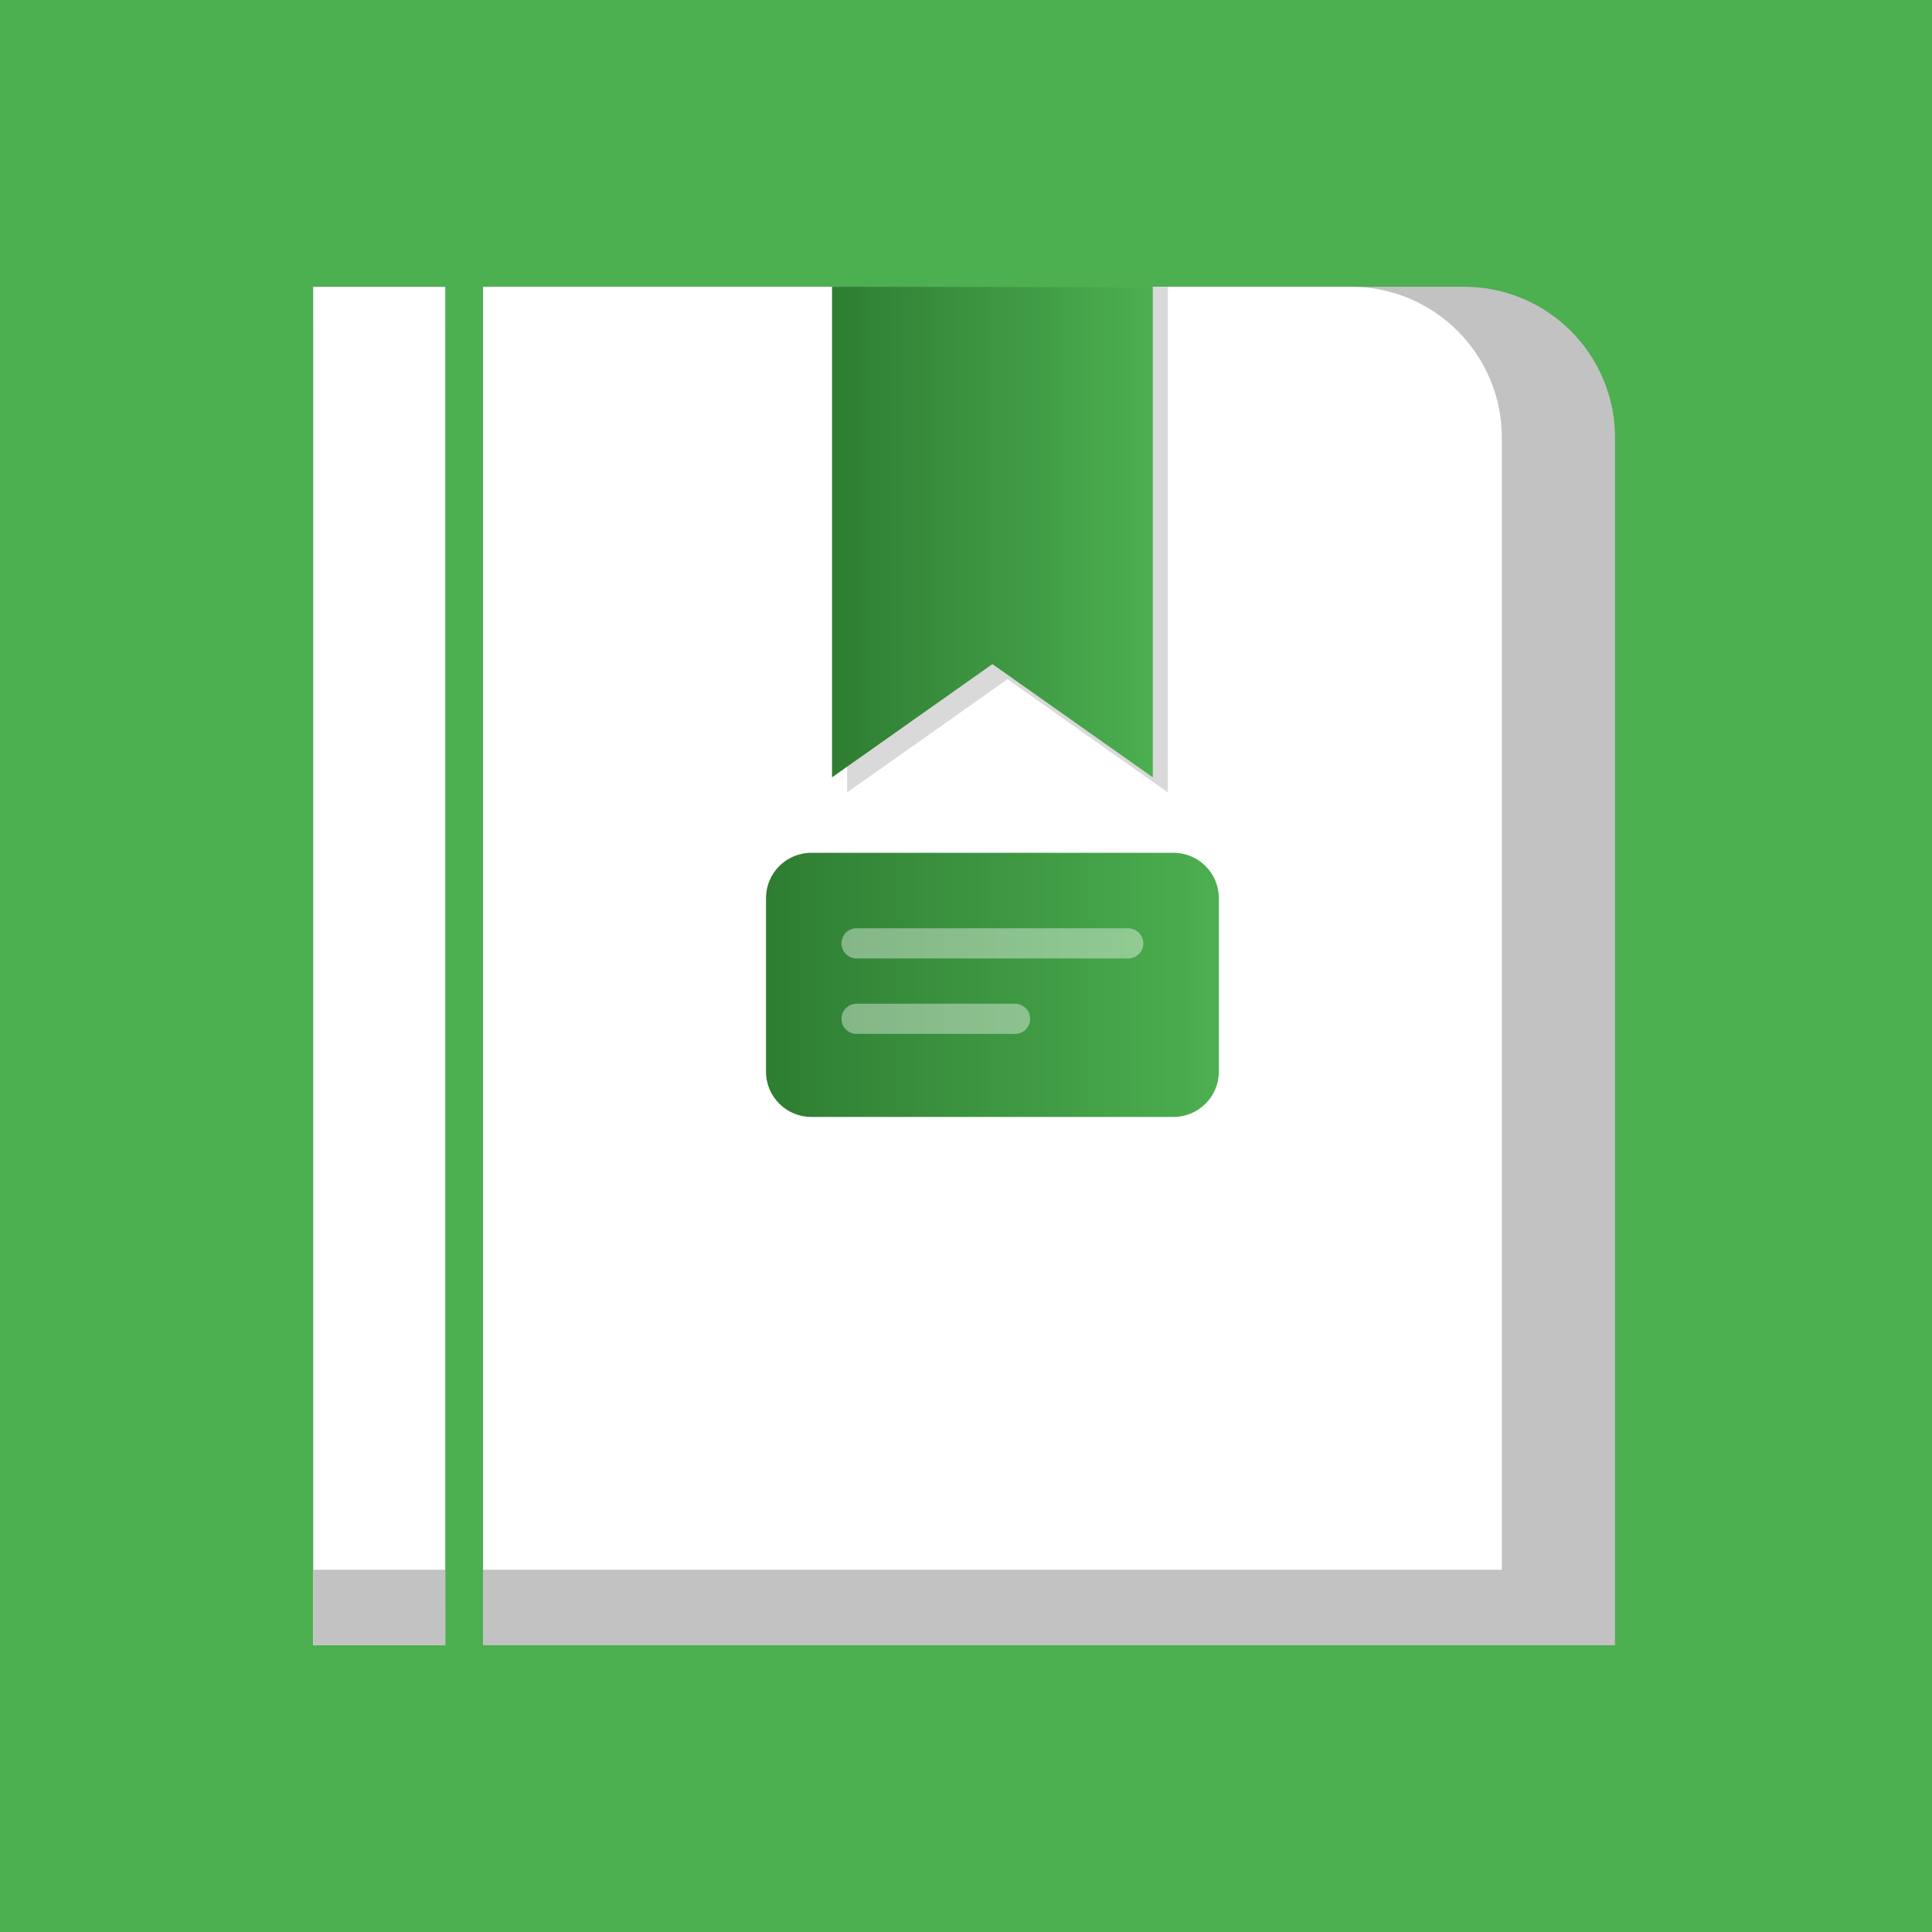
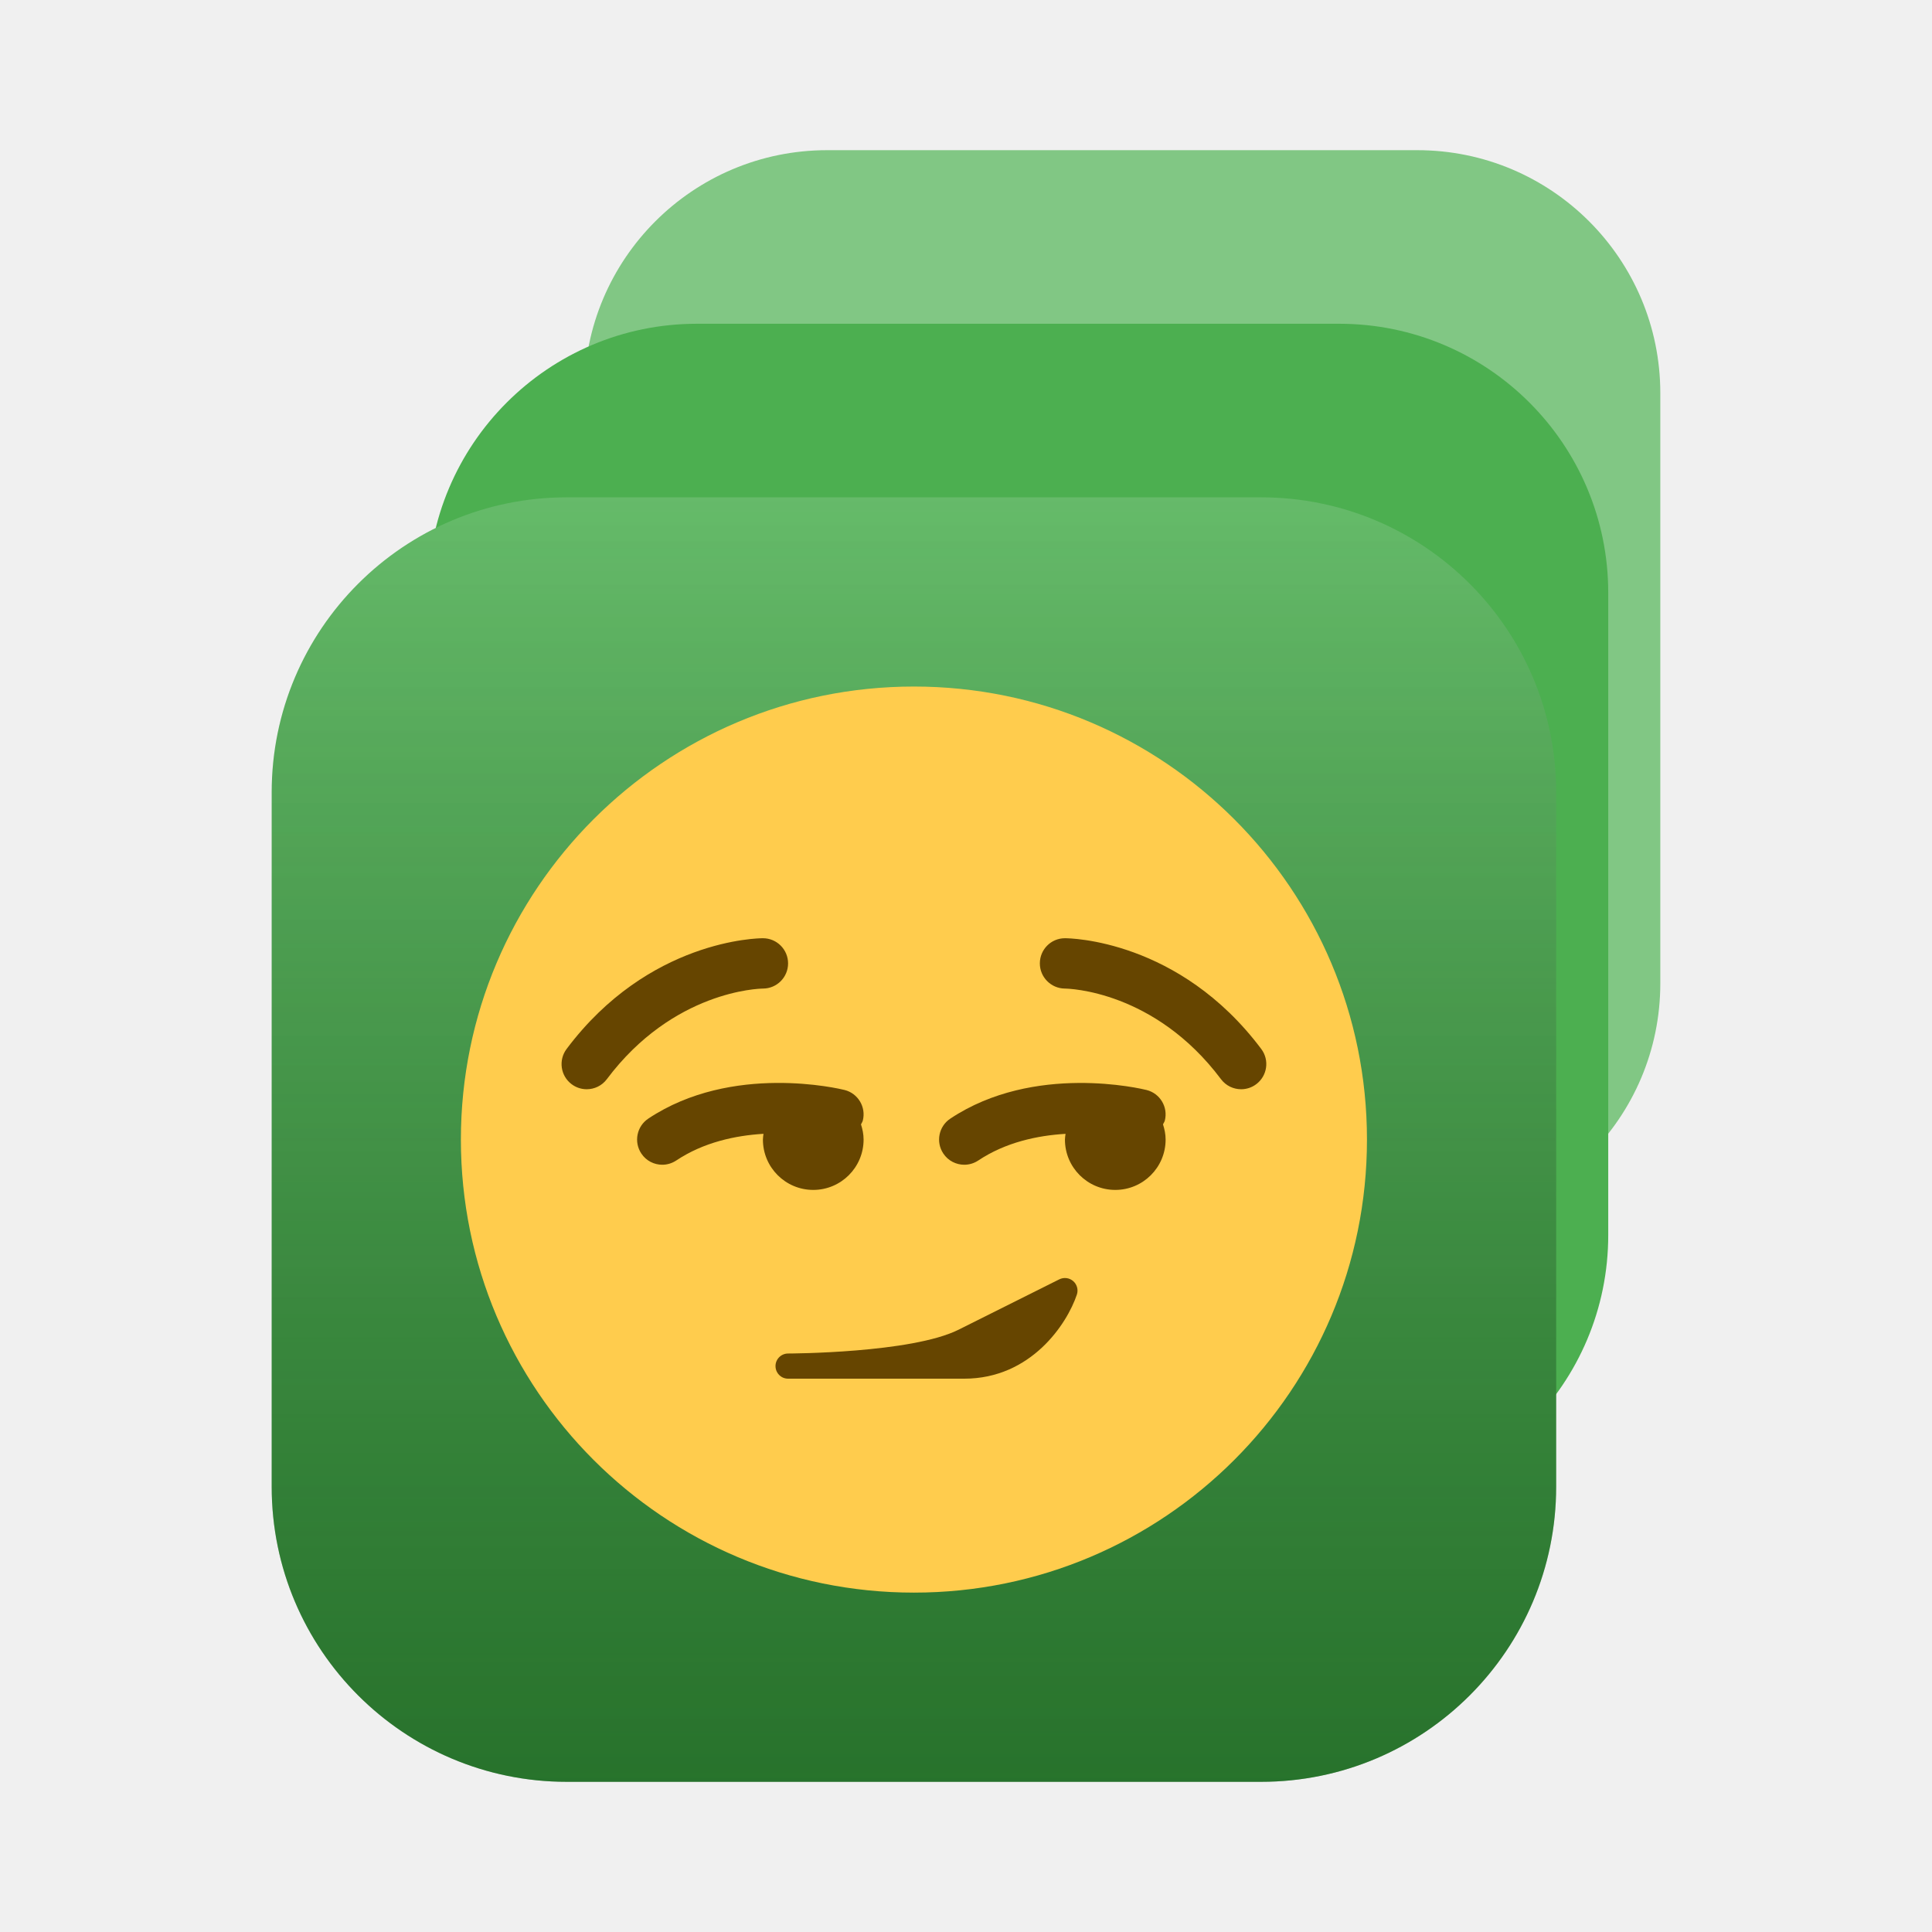
- <svg xmlns="http://www.w3.org/2000/svg" viewBox="0 0 512 512" width="1024" height="1024">
+ <svg xmlns="http://www.w3.org/2000/svg" viewBox="0 0 512 512" width="512" height="512">
  <defs>
-     <linearGradient id="bookmarkGrad" x1="0" y1="0" x2="1" y2="0">
-       <stop offset="0%" stop-color="#2E7D32" />
-       <stop offset="100%" stop-color="#4CAF50" />
+     <linearGradient id="sm" x1="0" y1="0" x2="0" y2="1">
+       <stop offset="0" stop-color="#1B5E20" stop-opacity="0" />
+       <stop offset="1" stop-color="#1B5E20" stop-opacity=".35" />
+     </linearGradient>
+     <linearGradient id="cardGrad" x1="0" y1="0" x2="0" y2="1">
+       <stop offset="0" stop-color="#66BB6A" />
+       <stop offset="1" stop-color="#2E7D32" />
    </linearGradient>
  </defs>
-   <rect width="512" height="512" fill="#4CAF50" />
-   <g transform="translate(8, 0)">
-     <g transform="translate(0, 10)" opacity="0.15" fill="#000000">
-       <rect x="75" y="76" width="35" height="340" />
-       <path d="M 120 76 H 350 A 40 40 0 0 1 390 116 V 416 H 120 Z" />
-     </g>
-     <path d="M 120 76 H 380 A 40 40 0 0 1 420 116 V 436 H 120 Z" fill="#C2C2C2" />
-     <rect x="75" y="76" width="35" height="360" fill="#FFFFFF" />
-     <rect x="75" y="416" width="35" height="20" fill="#C2C2C2" />
-     <path d="M 120 76 H 350 A 40 40 0 0 1 390 116 V 416 H 120 Z" fill="#FFFFFF" />
-     <g transform="translate(255, 261)">
-       <rect x="-60" y="-35" width="120" height="70" rx="12" ry="12" fill="url(#bookmarkGrad)" />
-       <g fill="#FFFFFF" opacity="0.4">
-         <rect x="-40" y="-15" width="80" height="8" rx="4" />
-         <rect x="-40" y="5" width="50" height="8" rx="4" />
-       </g>
+   <g transform="translate(256 256) scale(1.15) translate(-256 -260)">
+     <rect x="168" y="72" width="248" height="248" rx="56" fill="#81C784" />
+     <rect x="132" y="112" width="272" height="272" rx="62" fill="#4CAF50" />
+     <rect x="96" y="152" width="296" height="296" rx="68" fill="url(#cardGrad)" />
+     <rect x="96" y="152" width="296" height="296" rx="68" fill="url(#sm)" />
+     <g transform="translate(244, 300) scale(5.8) translate(-18, -18)">
+       <path fill="#FFCC4D" d="M36 18c0 9.941-8.059 18-18 18S0 27.941 0 18 8.059 0 18 0s18 8.059 18 18" />
+       <path fill="#664500" d="M24.327 23.622c-.153-.132-.368-.159-.551-.069l-4 2c-1.871.935-6.727.947-6.776.947-.276 0-.5.224-.5.5 0 .185.101.347.25.433v.001h.001v.001c.071.04.153.063.24.065h7.008c2.658 0 4.089-2.185 4.475-3.342.064-.192.006-.403-.147-.536zM31.001 16c-.305 0-.604-.138-.801-.4-2.641-3.521-6.061-3.599-6.206-3.6-.55-.006-.994-.456-.991-1.005.003-.551.447-.995.997-.995.184 0 4.537.05 7.8 4.4.332.442.242 1.069-.2 1.4-.18.135-.39.2-.599.2zM4.999 16c-.208 0-.419-.065-.599-.2-.442-.331-.531-.958-.2-1.4C7.462 10.05 11.816 10 12 10c.552 0 1 .448 1 1 0 .551-.445.998-.996 1-.156.002-3.569.086-6.205 3.6-.195.262-.496.4-.8.4zm10.898 1.396c.023-.052.059-.096.073-.154.134-.536-.192-1.079-.727-1.213-.18-.045-4.467-1.08-7.797 1.138-.459.306-.583.927-.277 1.387.192.29.509.446.832.446.19 0 .383-.055.554-.168 1.092-.729 2.362-.995 3.468-1.061-.009.076-.023.151-.023.229 0 1.104.896 2 2 2s2-.896 2-2c0-.212-.042-.412-.103-.604zm11.999-.001c.023-.052.059-.095.073-.152.135-.536-.191-1.079-.727-1.213-.18-.045-4.466-1.08-7.797 1.138-.46.306-.584.927-.277 1.387.192.289.51.445.833.445.19 0 .383-.055.554-.168 1.092-.729 2.361-.994 3.469-1.06-.009.076-.024.15-.024.228 0 1.104.896 2 2 2s2-.896 2-2c0-.212-.042-.413-.104-.605z" />
    </g>
  </g>
-   <g transform="translate(8, 0)">
-     <path d="M 212.5 72 H 297.5 L 297.5 206 L 255 176 L 212.5 206 Z" fill="#000000" opacity="0.15" transform="translate(4, 4)" />
-     <path d="M 212.5 76 H 297.5 L 297.5 206 L 255 176 L 212.5 206 Z" fill="url(#bookmarkGrad)" />
-   </g>
</svg>
